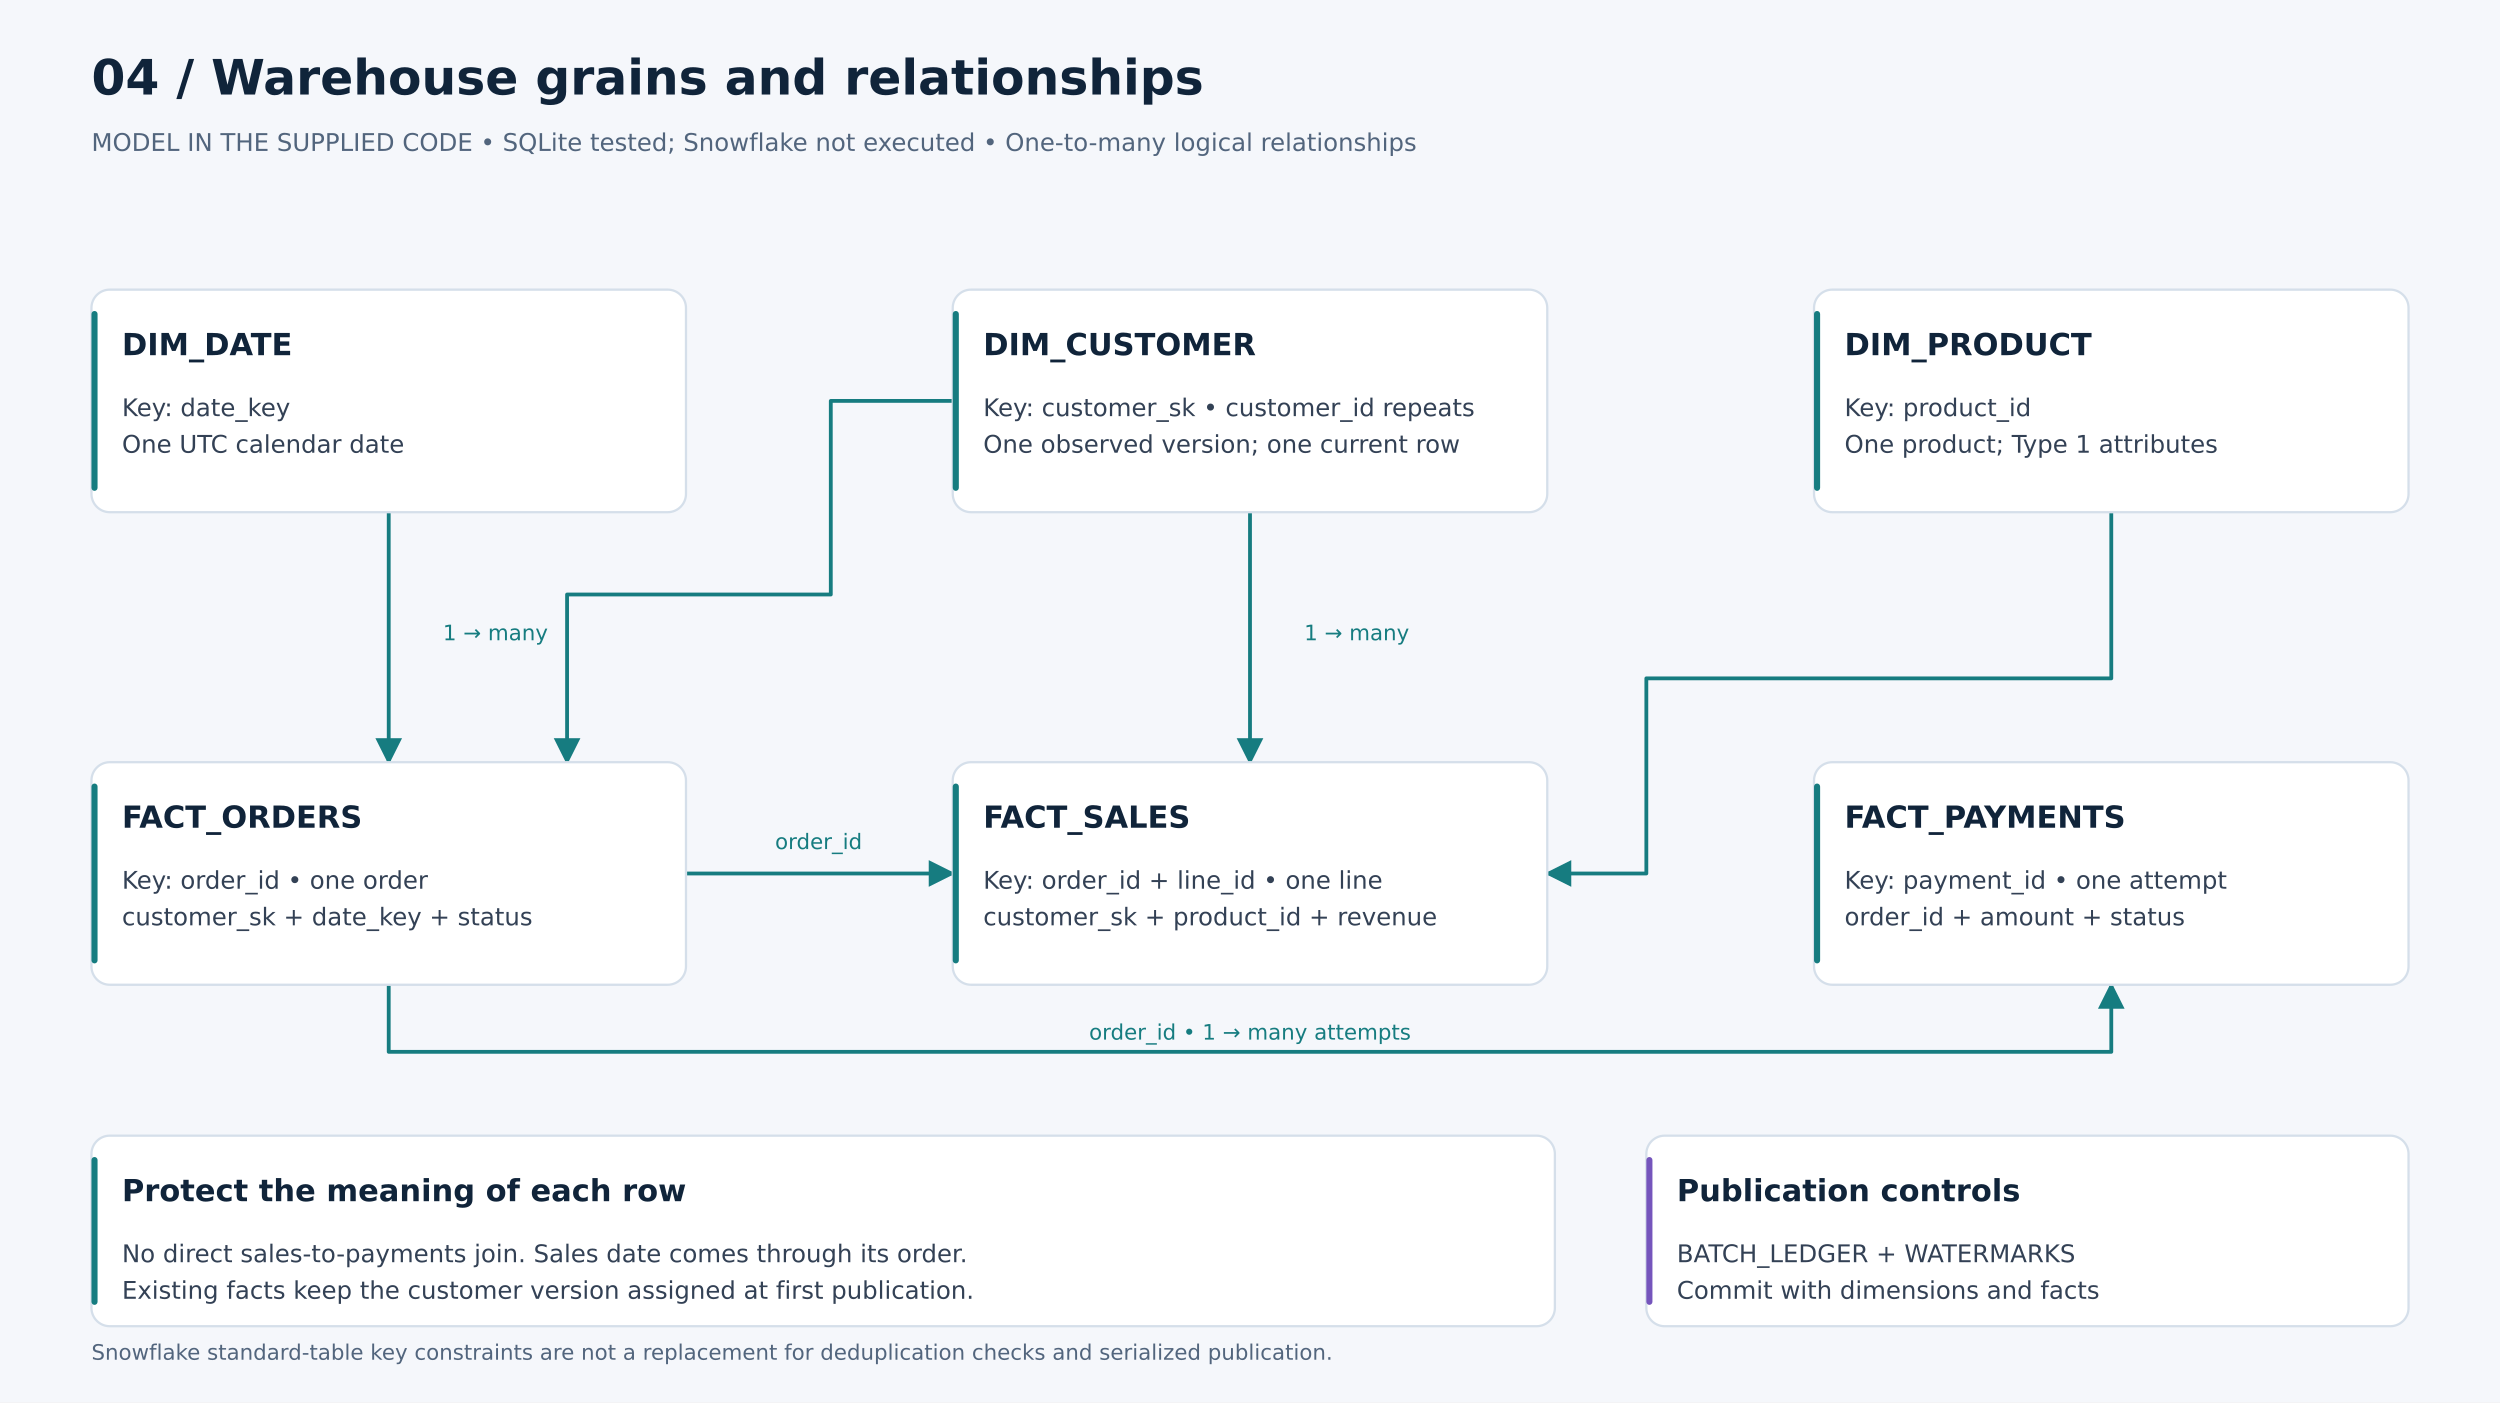
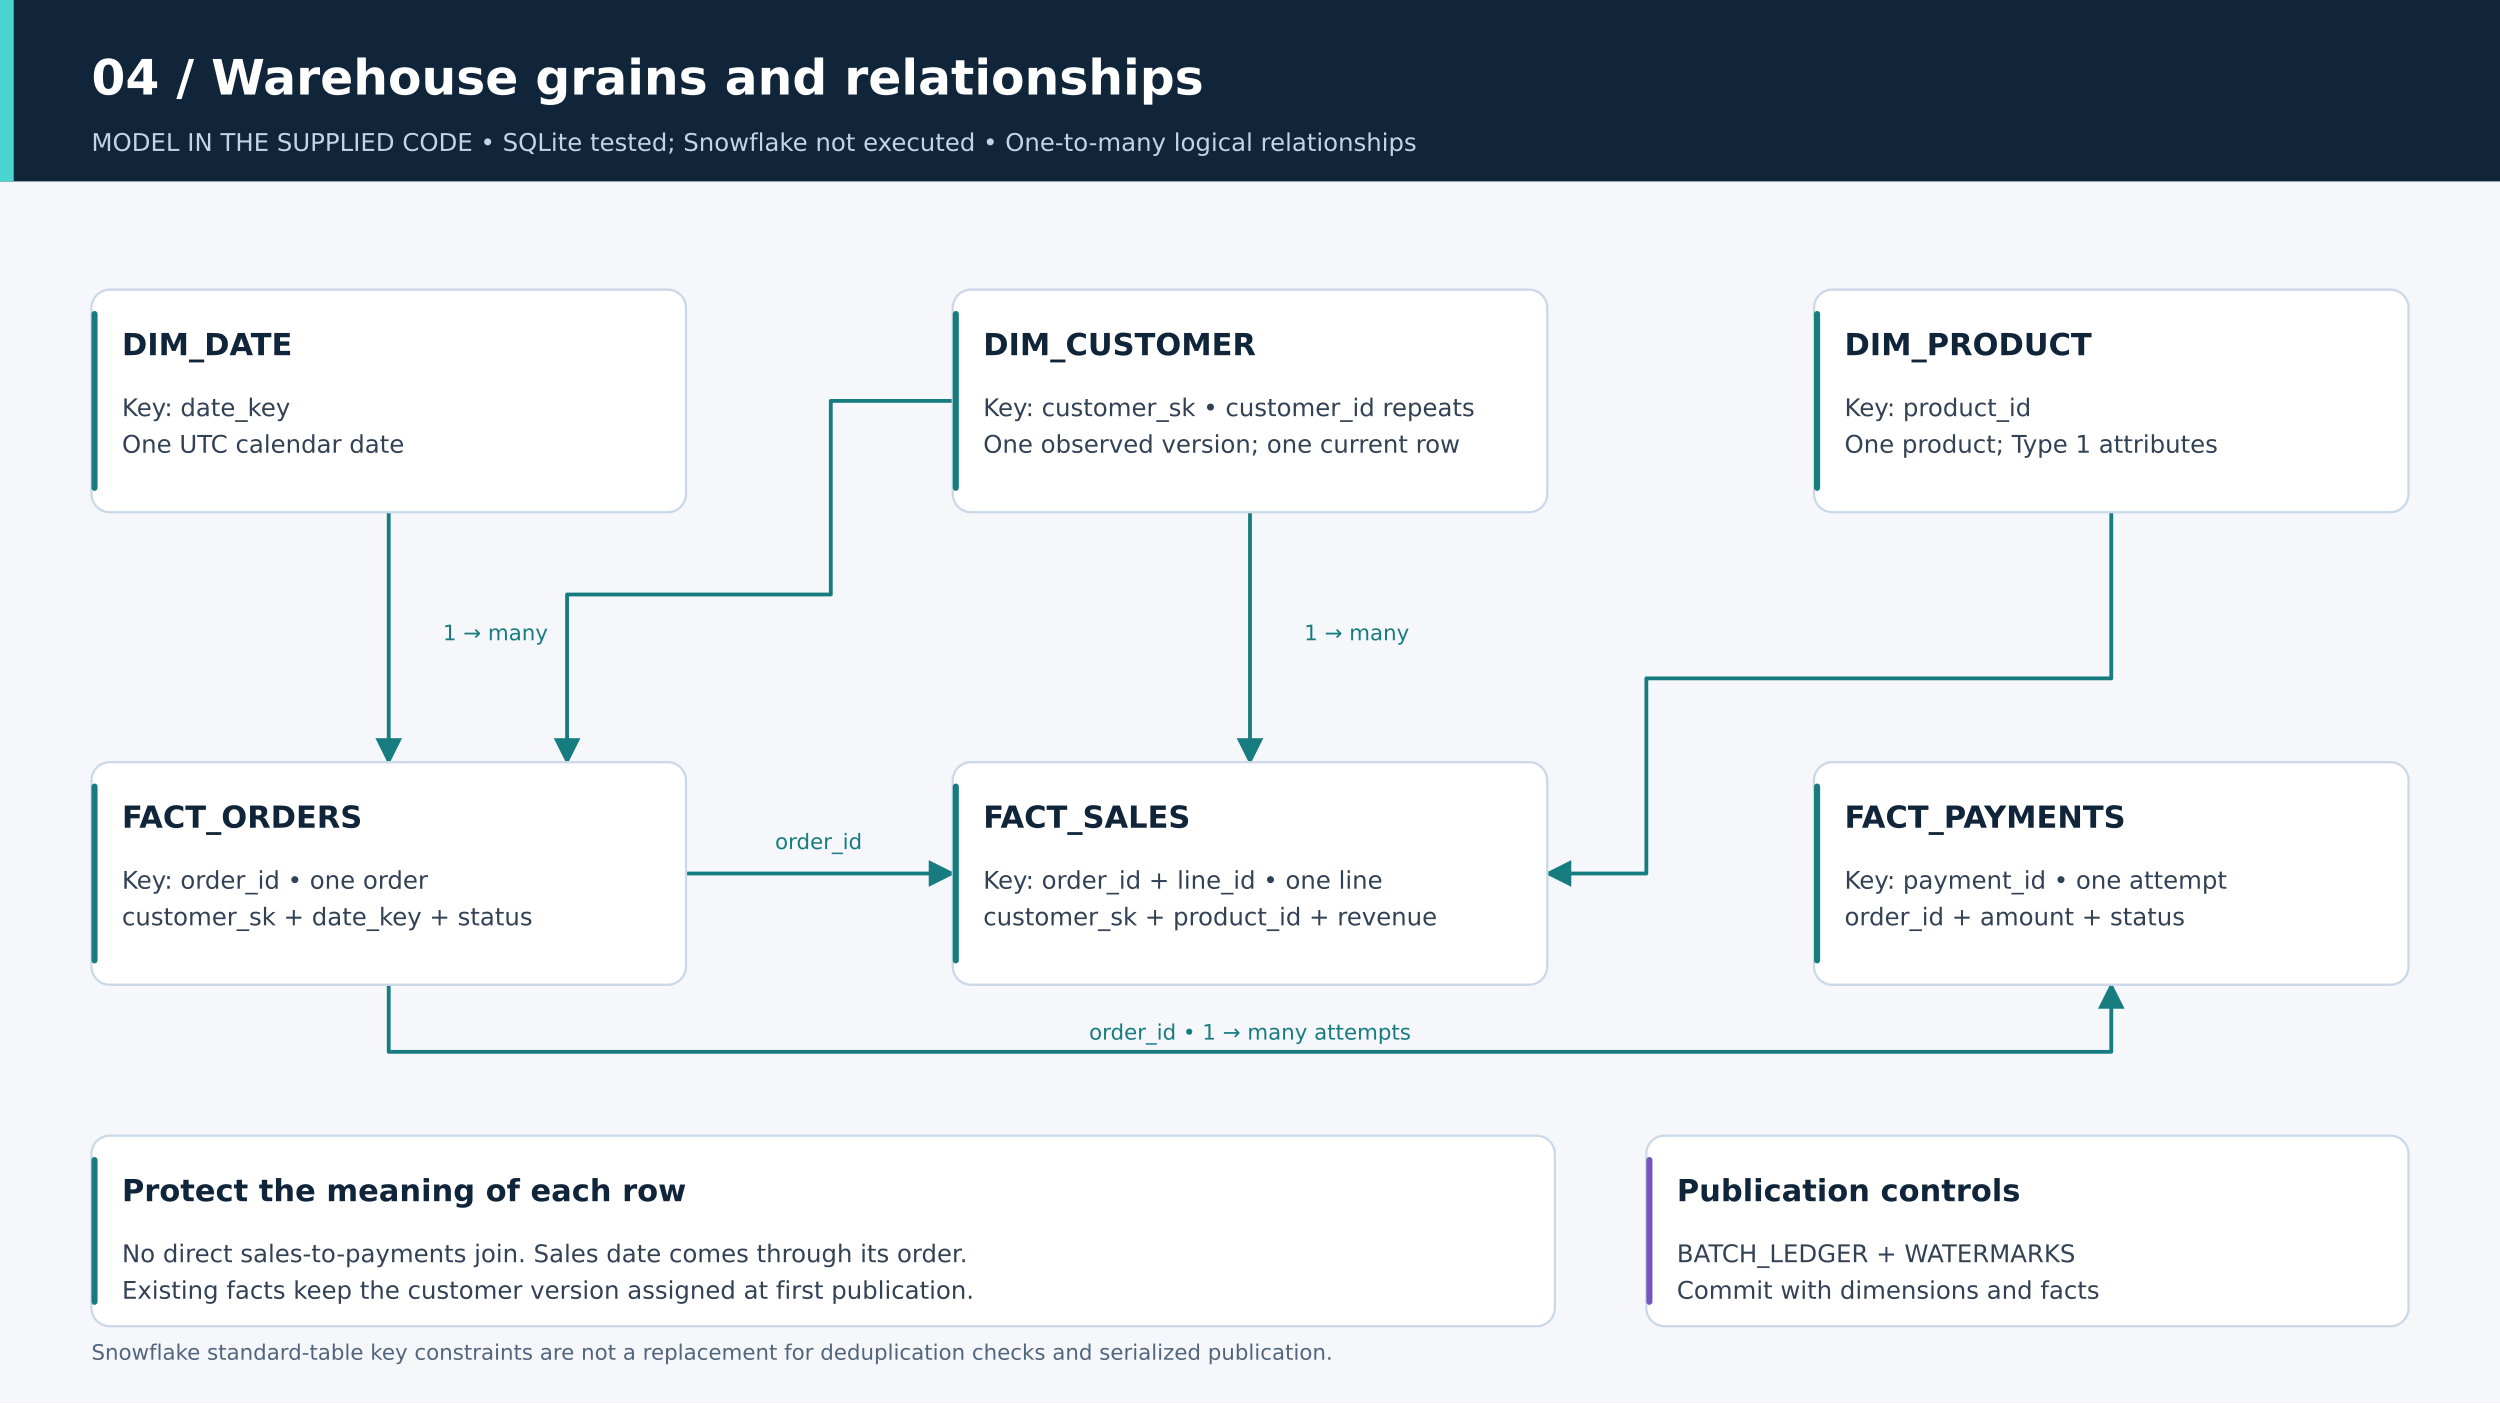
<svg xmlns="http://www.w3.org/2000/svg" width="1640" height="920" viewBox="0 0 1640 920" role="img" aria-labelledby="title desc">
  <rect width="100%" height="100%" fill="#F5F7FB" />
  <defs>
    <marker id="arrow-data" viewBox="0 0 10 10" refX="9" refY="5" markerWidth="7" markerHeight="7" orient="auto-start-reverse">
      <path d="M 0 0 L 10 5 L 0 10 z" fill="#167C80" />
    </marker>
    <marker id="arrow-control" viewBox="0 0 10 10" refX="9" refY="5" markerWidth="7" markerHeight="7" orient="auto-start-reverse">
      <path d="M 0 0 L 10 5 L 0 10 z" fill="#7555BC" />
    </marker>
    <marker id="arrow-failure" viewBox="0 0 10 10" refX="9" refY="5" markerWidth="7" markerHeight="7" orient="auto-start-reverse">
      <path d="M 0 0 L 10 5 L 0 10 z" fill="#C14D32" />
    </marker>
    <marker id="arrow-proposed" viewBox="0 0 10 10" refX="9" refY="5" markerWidth="7" markerHeight="7" orient="auto-start-reverse">
      <path d="M 0 0 L 10 5 L 0 10 z" fill="#A66C08" />
    </marker>
  </defs>
-   <text x="60" y="62" font-family="DejaVu Sans, Arial, sans-serif" font-size="32" fill="#10243A" font-weight="bold" text-anchor="start">04 / Warehouse grains and relationships</text>
-   <text x="60" y="99" font-family="DejaVu Sans, Arial, sans-serif" font-size="16" fill="#52657D" font-weight="normal" text-anchor="start">MODEL IN THE SUPPLIED CODE  •  SQLite tested; Snowflake not executed  •  One-to-many logical relationships</text>
+   <rect width="1640" height="119" fill="#10243A" />
+   <rect width="9" height="119" fill="#48D5D0" />
+   <text x="60" y="62" font-family="DejaVu Sans, Arial, sans-serif" font-size="32" fill="#FFFFFF" font-weight="bold" text-anchor="start">04 / Warehouse grains and relationships</text>
+   <text x="60" y="99" font-family="DejaVu Sans, Arial, sans-serif" font-size="16" fill="#C3D4EA" font-weight="normal" text-anchor="start">MODEL IN THE SUPPLIED CODE  •  SQLite tested; Snowflake not executed  •  One-to-many logical relationships</text>
  <polyline points="255.0,336 255.0,500" fill="none" stroke="#167C80" stroke-width="2.5" marker-end="url(#arrow-data)" stroke-linejoin="round" />
  <text x="325" y="420" font-family="DejaVu Sans, Arial, sans-serif" font-size="14" fill="#167C80" font-weight="normal" text-anchor="middle">1 → many</text>
  <polyline points="820.0,336 820.0,500" fill="none" stroke="#167C80" stroke-width="2.5" marker-end="url(#arrow-data)" stroke-linejoin="round" />
  <text x="890" y="420" font-family="DejaVu Sans, Arial, sans-serif" font-size="14" fill="#167C80" font-weight="normal" text-anchor="middle">1 → many</text>
  <polyline points="625,263.0 545,263 545,390 372,390 372.0,500" fill="none" stroke="#167C80" stroke-width="2.5" marker-end="url(#arrow-data)" stroke-linejoin="round" />
  <polyline points="1385.0,336 1385,445 1080,445 1080,573 1015,573.0" fill="none" stroke="#167C80" stroke-width="2.5" marker-end="url(#arrow-data)" stroke-linejoin="round" />
  <polyline points="450,573.0 625,573.0" fill="none" stroke="#167C80" stroke-width="2.5" marker-end="url(#arrow-data)" stroke-linejoin="round" />
  <text x="537" y="557" font-family="DejaVu Sans, Arial, sans-serif" font-size="14" fill="#167C80" font-weight="normal" text-anchor="middle">order_id</text>
  <polyline points="255.0,646 255,690 1385,690 1385.0,646" fill="none" stroke="#167C80" stroke-width="2.5" marker-end="url(#arrow-data)" stroke-linejoin="round" />
  <text x="820" y="682" font-family="DejaVu Sans, Arial, sans-serif" font-size="14" fill="#167C80" font-weight="normal" text-anchor="middle">order_id • 1 → many attempts</text>
-   <rect x="60" y="190" width="390" height="146" rx="12" fill="#FFFFFF" stroke="#D5DFEA" stroke-width="1.5" />
+   <rect x="60" y="190" width="390" height="146" rx="12" fill="#FFFFFF" stroke="#CBD8E7" stroke-width="1.5" />
  <rect x="60" y="204" width="4" height="118" rx="2" fill="#167C80" />
  <text x="80" y="233" font-family="DejaVu Sans, Arial, sans-serif" font-size="20" fill="#10243A" font-weight="bold" text-anchor="start">DIM_DATE</text>
  <text x="80" y="273" font-family="DejaVu Sans, Arial, sans-serif" font-size="16" fill="#334155" font-weight="normal" text-anchor="start">Key: date_key</text>
  <text x="80" y="297" font-family="DejaVu Sans, Arial, sans-serif" font-size="16" fill="#334155" font-weight="normal" text-anchor="start">One UTC calendar date</text>
-   <rect x="625" y="190" width="390" height="146" rx="12" fill="#FFFFFF" stroke="#D5DFEA" stroke-width="1.5" />
+   <rect x="625" y="190" width="390" height="146" rx="12" fill="#FFFFFF" stroke="#CBD8E7" stroke-width="1.5" />
  <rect x="625" y="204" width="4" height="118" rx="2" fill="#167C80" />
  <text x="645" y="233" font-family="DejaVu Sans, Arial, sans-serif" font-size="20" fill="#10243A" font-weight="bold" text-anchor="start">DIM_CUSTOMER</text>
  <text x="645" y="273" font-family="DejaVu Sans, Arial, sans-serif" font-size="16" fill="#334155" font-weight="normal" text-anchor="start">Key: customer_sk • customer_id repeats</text>
  <text x="645" y="297" font-family="DejaVu Sans, Arial, sans-serif" font-size="16" fill="#334155" font-weight="normal" text-anchor="start">One observed version; one current row</text>
-   <rect x="1190" y="190" width="390" height="146" rx="12" fill="#FFFFFF" stroke="#D5DFEA" stroke-width="1.5" />
+   <rect x="1190" y="190" width="390" height="146" rx="12" fill="#FFFFFF" stroke="#CBD8E7" stroke-width="1.5" />
  <rect x="1190" y="204" width="4" height="118" rx="2" fill="#167C80" />
  <text x="1210" y="233" font-family="DejaVu Sans, Arial, sans-serif" font-size="20" fill="#10243A" font-weight="bold" text-anchor="start">DIM_PRODUCT</text>
  <text x="1210" y="273" font-family="DejaVu Sans, Arial, sans-serif" font-size="16" fill="#334155" font-weight="normal" text-anchor="start">Key: product_id</text>
  <text x="1210" y="297" font-family="DejaVu Sans, Arial, sans-serif" font-size="16" fill="#334155" font-weight="normal" text-anchor="start">One product; Type 1 attributes</text>
-   <rect x="60" y="500" width="390" height="146" rx="12" fill="#FFFFFF" stroke="#D5DFEA" stroke-width="1.5" />
+   <rect x="60" y="500" width="390" height="146" rx="12" fill="#FFFFFF" stroke="#CBD8E7" stroke-width="1.5" />
  <rect x="60" y="514" width="4" height="118" rx="2" fill="#167C80" />
  <text x="80" y="543" font-family="DejaVu Sans, Arial, sans-serif" font-size="20" fill="#10243A" font-weight="bold" text-anchor="start">FACT_ORDERS</text>
  <text x="80" y="583" font-family="DejaVu Sans, Arial, sans-serif" font-size="16" fill="#334155" font-weight="normal" text-anchor="start">Key: order_id • one order</text>
  <text x="80" y="607" font-family="DejaVu Sans, Arial, sans-serif" font-size="16" fill="#334155" font-weight="normal" text-anchor="start">customer_sk + date_key + status</text>
-   <rect x="625" y="500" width="390" height="146" rx="12" fill="#FFFFFF" stroke="#D5DFEA" stroke-width="1.5" />
+   <rect x="625" y="500" width="390" height="146" rx="12" fill="#FFFFFF" stroke="#CBD8E7" stroke-width="1.5" />
  <rect x="625" y="514" width="4" height="118" rx="2" fill="#167C80" />
  <text x="645" y="543" font-family="DejaVu Sans, Arial, sans-serif" font-size="20" fill="#10243A" font-weight="bold" text-anchor="start">FACT_SALES</text>
  <text x="645" y="583" font-family="DejaVu Sans, Arial, sans-serif" font-size="16" fill="#334155" font-weight="normal" text-anchor="start">Key: order_id + line_id • one line</text>
  <text x="645" y="607" font-family="DejaVu Sans, Arial, sans-serif" font-size="16" fill="#334155" font-weight="normal" text-anchor="start">customer_sk + product_id + revenue</text>
-   <rect x="1190" y="500" width="390" height="146" rx="12" fill="#FFFFFF" stroke="#D5DFEA" stroke-width="1.5" />
+   <rect x="1190" y="500" width="390" height="146" rx="12" fill="#FFFFFF" stroke="#CBD8E7" stroke-width="1.5" />
  <rect x="1190" y="514" width="4" height="118" rx="2" fill="#167C80" />
  <text x="1210" y="543" font-family="DejaVu Sans, Arial, sans-serif" font-size="20" fill="#10243A" font-weight="bold" text-anchor="start">FACT_PAYMENTS</text>
  <text x="1210" y="583" font-family="DejaVu Sans, Arial, sans-serif" font-size="16" fill="#334155" font-weight="normal" text-anchor="start">Key: payment_id • one attempt</text>
  <text x="1210" y="607" font-family="DejaVu Sans, Arial, sans-serif" font-size="16" fill="#334155" font-weight="normal" text-anchor="start">order_id + amount + status</text>
-   <rect x="60" y="745" width="960" height="125" rx="12" fill="#FFFFFF" stroke="#D5DFEA" stroke-width="1.5" />
+   <rect x="60" y="745" width="960" height="125" rx="12" fill="#FFFFFF" stroke="#CBD8E7" stroke-width="1.5" />
  <rect x="60" y="759" width="4" height="97" rx="2" fill="#167C80" />
  <text x="80" y="788" font-family="DejaVu Sans, Arial, sans-serif" font-size="20" fill="#10243A" font-weight="bold" text-anchor="start">Protect the meaning of each row</text>
  <text x="80" y="828" font-family="DejaVu Sans, Arial, sans-serif" font-size="16" fill="#334155" font-weight="normal" text-anchor="start">No direct sales-to-payments join. Sales date comes through its order.</text>
  <text x="80" y="852" font-family="DejaVu Sans, Arial, sans-serif" font-size="16" fill="#334155" font-weight="normal" text-anchor="start">Existing facts keep the customer version assigned at first publication.</text>
-   <rect x="1080" y="745" width="500" height="125" rx="12" fill="#FFFFFF" stroke="#D5DFEA" stroke-width="1.5" />
+   <rect x="1080" y="745" width="500" height="125" rx="12" fill="#FFFFFF" stroke="#CBD8E7" stroke-width="1.5" />
  <rect x="1080" y="759" width="4" height="97" rx="2" fill="#7555BC" />
  <text x="1100" y="788" font-family="DejaVu Sans, Arial, sans-serif" font-size="20" fill="#10243A" font-weight="bold" text-anchor="start">Publication controls</text>
  <text x="1100" y="828" font-family="DejaVu Sans, Arial, sans-serif" font-size="16" fill="#334155" font-weight="normal" text-anchor="start">BATCH_LEDGER + WATERMARKS</text>
  <text x="1100" y="852" font-family="DejaVu Sans, Arial, sans-serif" font-size="16" fill="#334155" font-weight="normal" text-anchor="start">Commit with dimensions and facts</text>
  <text x="60" y="892" font-family="DejaVu Sans, Arial, sans-serif" font-size="14" fill="#52657D" font-weight="normal" text-anchor="start">Snowflake standard-table key constraints are not a replacement for deduplication checks and serialized publication.</text>
</svg>
